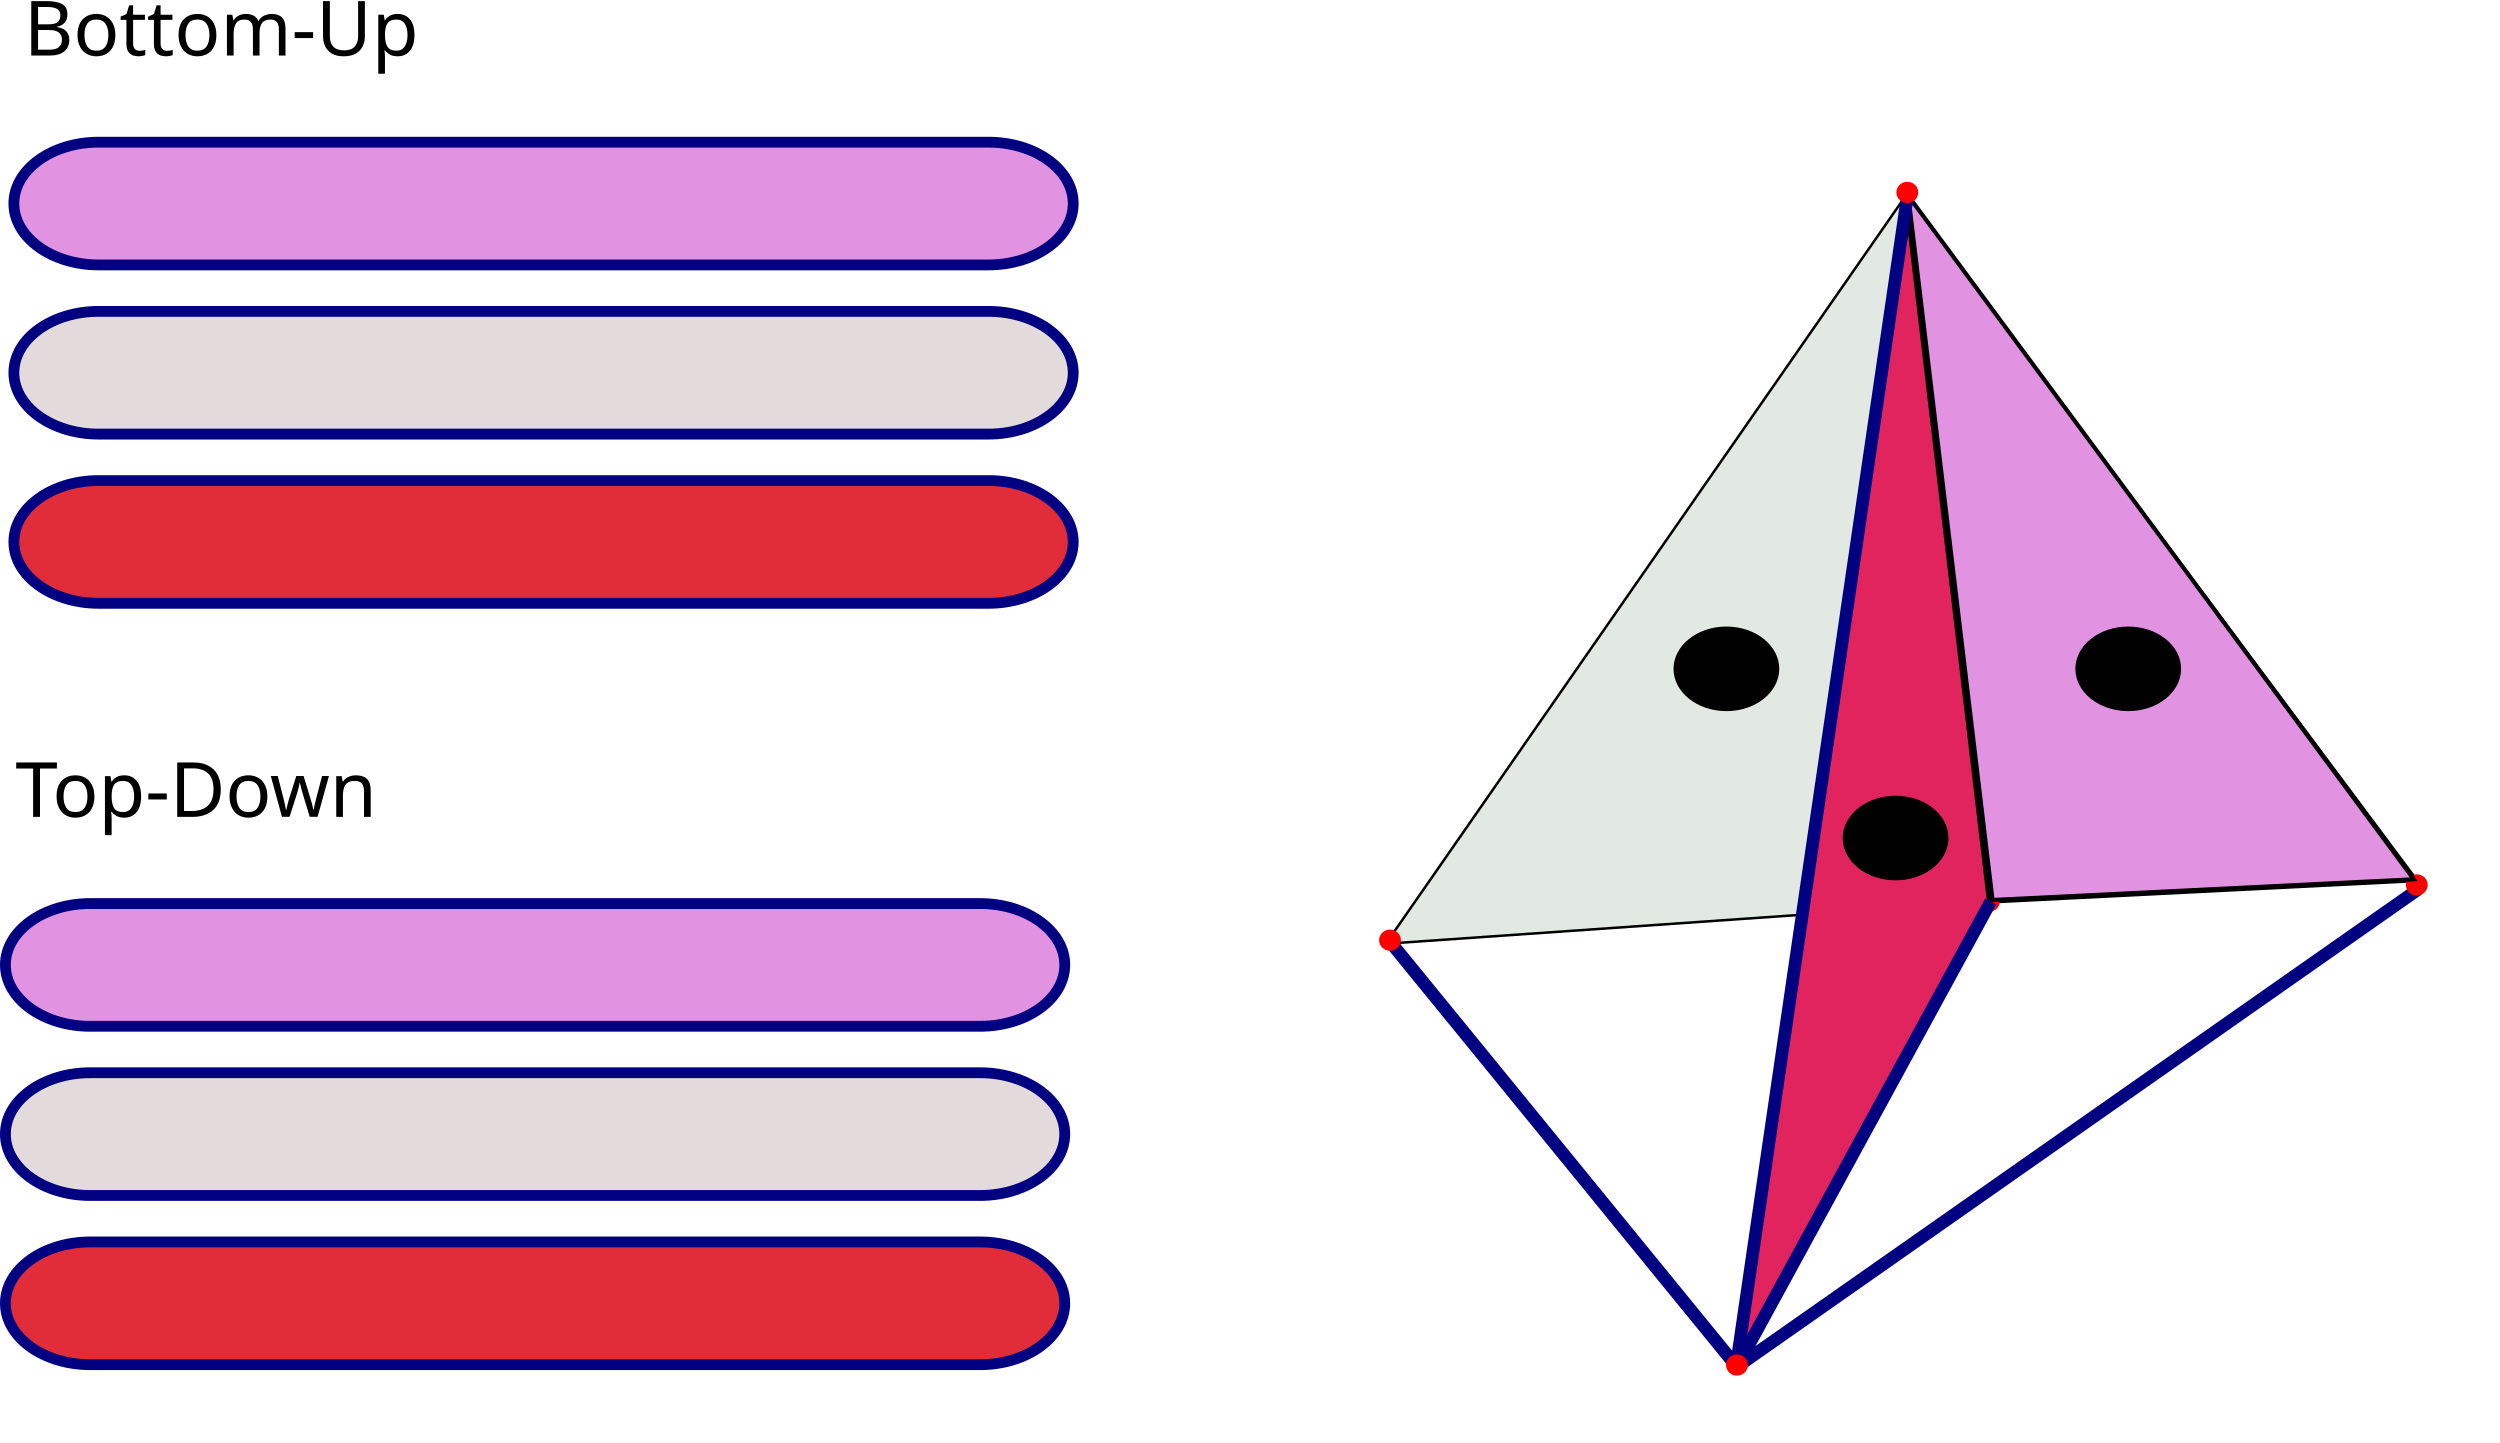
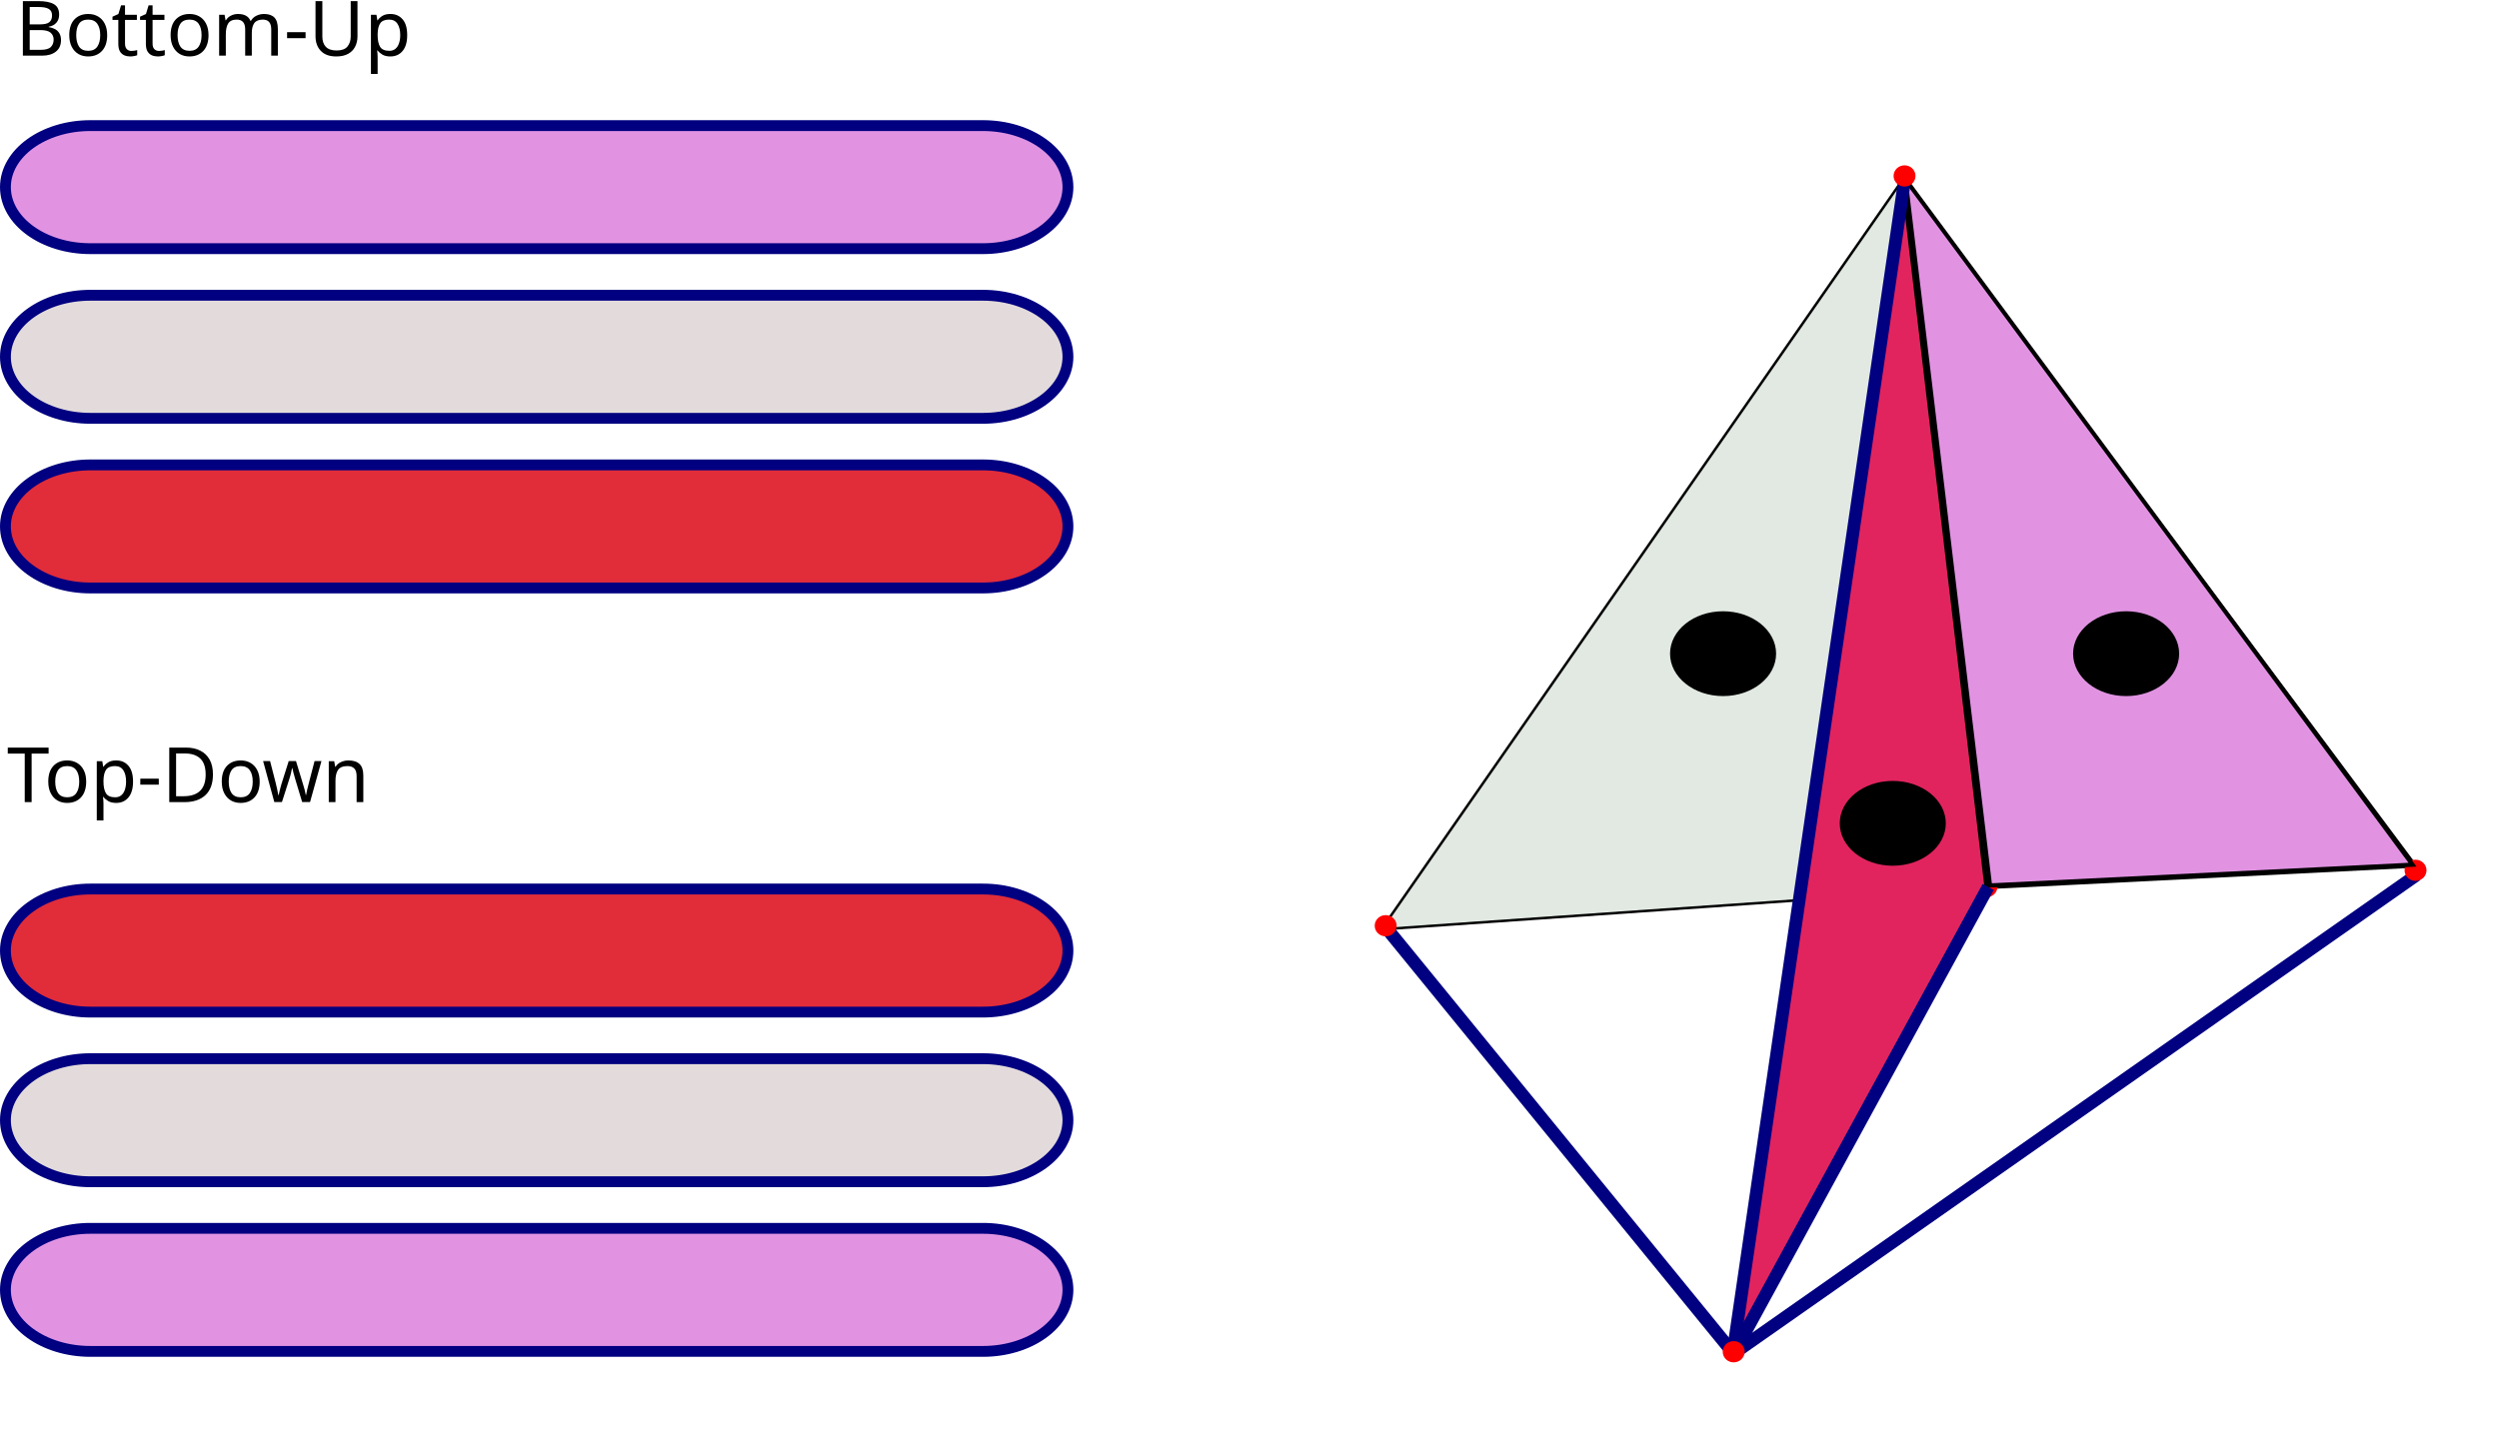
- <svg xmlns="http://www.w3.org/2000/svg" width="591.034" height="341.059" id="svg2" version="1.1">
+ <svg xmlns="http://www.w3.org/2000/svg" width="589.034" height="337.059" id="svg2" version="1.1">
  <defs id="defs4" />
-   <g id="layer1" transform="translate(-14.35714,-39.24011)">
+   <g id="layer1" transform="translate(-16.35714,-43.24011)">
    <g id="g4594" transform="translate(35.00001,70)">
      <g id="g4718" transform="translate(-130,-10)">
        <path style="fill:#e1e9e2;fill-opacity:1;stroke:#000000;stroke-width:0.594px;stroke-linecap:butt;stroke-linejoin:miter;stroke-opacity:1" d="M 681.322,188.092 560,25.362 436.97,202.362 578.728,192.467 560,25.362 z" id="path2989" />
        <flowRoot xml:space="preserve" id="flowRoot2993" style="font-size:40px;font-style:normal;font-weight:normal;line-height:125%;letter-spacing:0px;word-spacing:0px;fill:#000000;fill-opacity:1;stroke:none;font-family:Sans" transform="matrix(0.6032471,0,0,0.5843343,327.1289,-10.37276)">
          <flowRegion id="flowRegion2995">
            <rect id="rect2997" width="54.548" height="48.487" x="137.381" y="349.296" />
          </flowRegion>
          <flowPara id="flowPara2999" style="font-size:23.58px">p0</flowPara>
        </flowRoot>
        <flowRoot xml:space="preserve" id="flowRoot2993-2" style="font-size:40px;font-style:normal;font-weight:normal;line-height:125%;letter-spacing:0px;word-spacing:0px;fill:#000000;fill-opacity:1;stroke:none;font-family:Sans" transform="matrix(0.6032471,0,0,0.5843343,425.412,99.60222)">
          <flowRegion id="flowRegion2995-7">
            <rect id="rect2997-2" width="54.548" height="48.487" x="137.381" y="349.296" />
          </flowRegion>
          <flowPara id="flowPara2999-4" style="font-size:23.58px">p1</flowPara>
        </flowRoot>
        <flowRoot xml:space="preserve" id="flowRoot2993-0" style="font-size:40px;font-style:normal;font-weight:normal;line-height:125%;letter-spacing:0px;word-spacing:0px;fill:#000000;fill-opacity:1;stroke:none;font-family:Sans" transform="matrix(0.6032471,0,0,0.5843343,600.8641,-28.95134)">
          <flowRegion id="flowRegion2995-1">
            <rect id="rect2997-4" width="54.548" height="48.487" x="137.381" y="349.296" />
          </flowRegion>
          <flowPara id="flowPara2999-1" style="font-size:23.58px">p2</flowPara>
        </flowRoot>
        <flowRoot xml:space="preserve" id="flowRoot2993-1" style="font-size:40px;font-style:normal;font-weight:normal;line-height:125%;letter-spacing:0px;word-spacing:0px;fill:#000000;fill-opacity:1;stroke:none;font-family:Sans" transform="matrix(0.6032471,0,0,0.5843343,465.7367,-201.9143)">
          <flowRegion id="flowRegion2995-9">
            <rect id="rect2997-0" width="54.548" height="48.487" x="137.381" y="349.296" />
          </flowRegion>
          <flowPara id="flowPara2999-42" style="font-size:23.58px">p3</flowPara>
        </flowRoot>
        <flowRoot xml:space="preserve" id="flowRoot2993-6-04" style="font-size:40px;font-style:normal;font-weight:normal;line-height:125%;letter-spacing:0px;word-spacing:0px;fill:#ff0000;fill-opacity:1;stroke:none;font-family:Sans" transform="matrix(0.6032039,-0.006995,0.00722141,0.5842925,474.3822,20.60414)">
          <flowRegion id="flowRegion2995-72-2">
            <rect id="rect2997-5-7" width="54.548" height="48.487" x="137.381" y="349.296" style="fill:#ff0000" />
          </flowRegion>
          <flowPara id="flowPara2999-0-3" style="font-size:23.58px;fill:#ff0000">e3</flowPara>
        </flowRoot>
        <flowRoot xml:space="preserve" id="flowRoot2993-6-7" style="font-size:40px;font-style:normal;font-weight:normal;line-height:125%;letter-spacing:0px;word-spacing:0px;fill:#ff0000;fill-opacity:1;stroke:none;font-family:Sans" transform="matrix(0.6032039,-0.006995,0.00722141,0.5842925,364.3822,40.60414)">
          <flowRegion id="flowRegion2995-72-6">
            <rect id="rect2997-5-5" width="54.548" height="48.487" x="137.381" y="349.296" style="fill:#ff0000" />
          </flowRegion>
          <flowPara id="flowPara2999-0-36" style="font-size:23.58px;fill:#ff0000">e1</flowPara>
        </flowRoot>
        <flowRoot xml:space="preserve" id="flowRoot2993-6-8" style="font-size:40px;font-style:normal;font-weight:normal;line-height:125%;letter-spacing:0px;word-spacing:0px;fill:#ff0000;fill-opacity:1;stroke:none;font-family:Sans" transform="matrix(0.6032039,-0.006995,0.00722141,0.5842925,534.3822,30.60414)">
          <flowRegion id="flowRegion2995-72-7">
            <rect id="rect2997-5-79" width="54.548" height="48.487" x="137.381" y="349.296" style="fill:#ff0000" />
          </flowRegion>
          <flowPara id="flowPara2999-0-9" style="font-size:23.58px;fill:#ff0000">e4</flowPara>
        </flowRoot>
        <flowRoot xml:space="preserve" id="flowRoot2993-6-9" style="font-size:40px;font-style:normal;font-weight:normal;line-height:125%;letter-spacing:0px;word-spacing:0px;fill:#ff0000;fill-opacity:1;stroke:none;font-family:Sans" transform="matrix(0.6032039,-0.006995,0.00722141,0.5842925,424.4428,5.507702)">
          <flowRegion id="flowRegion2995-72-5">
            <rect id="rect2997-5-1" width="54.548" height="48.487" x="137.381" y="349.296" style="fill:#ff0000" />
          </flowRegion>
          <flowPara id="flowPara2999-0-4" style="font-size:23.58px;fill:#ff0000">e2</flowPara>
        </flowRoot>
        <g id="g4215-0" transform="matrix(0.3016239,0,0,0.2921672,559.687,37.20255)">
          <path transform="matrix(1.657695,0,0,1.711349,100.4996,30.7308)" d="m -120,182.362 c 0,11.046 -11.193,20 -25,20 -13.807,0 -25,-8.954 -25,-20 0,-11.046 11.193,-20 25,-20 13.807,0 25,8.954 25,20 z" id="path4205-3" style="fill:#000000;fill-opacity:1;stroke:none" />
          <flowRoot transform="matrix(1.657695,0,0,1.711349,133.3427,-59.21735)" style="font-size:40px;font-style:normal;font-weight:normal;line-height:125%;letter-spacing:0px;word-spacing:0px;fill:#e1e9e2;fill-opacity:1;stroke:none;font-family:Sans" id="flowRoot4207-1" xml:space="preserve">
            <flowRegion id="flowRegion4209-2">
              <rect y="221.007" x="-179.807" height="51.356" width="59.807" id="rect4211-8" style="fill:#e1e9e2;fill-opacity:1" />
            </flowRegion>
            <flowPara style="font-size:24px;fill:#e1e9e2;fill-opacity:1" id="flowPara4213-9">F1</flowPara>
          </flowRoot>
        </g>
        <path style="fill:none;stroke:#000080;stroke-width:3.044;stroke-linecap:butt;stroke-linejoin:miter;stroke-miterlimit:4;stroke-opacity:1;stroke-dasharray:none" d="M 519.978,302.34 438.002,201.879" id="path3219" />
        <path style="fill:#000080;stroke:#000080;stroke-width:3;stroke-linecap:butt;stroke-linejoin:miter;stroke-miterlimit:4;stroke-opacity:1;stroke-dasharray:none" d="M 520.008,302.354 681.006,189.513" id="path3221" />
        <path style="fill:none;stroke:#000000;stroke-width:1px;stroke-linecap:butt;stroke-linejoin:miter;stroke-opacity:1" d="m 680,187.362 -100,5" id="path3993" />
        <path style="fill:#ff0000;fill-opacity:1;stroke:none" id="path3104" d="m -40,502.362 c 0,5.523 -4.477,10 -10,10 -5.523,0 -10,-4.477 -10,-10 0,-5.523 4.477,-10 10,-10 5.523,0 10,4.477 10,10 z" transform="matrix(0.2585345,0,0,0.250429,450.8966,75.70141)" />
        <path style="fill:#ff0000;fill-opacity:1;stroke:none" id="path3104-5" d="m -40,502.362 c 0,5.523 -4.477,10 -10,10 -5.523,0 -10,-4.477 -10,-10 0,-5.523 4.477,-10 10,-10 5.523,0 10,4.477 10,10 z" transform="matrix(0.2585345,0,0,0.250429,693.6457,62.63506)" />
        <path style="fill:#ff0000;fill-opacity:1;stroke:none" id="path3104-5-8" d="m -40,502.362 c 0,5.523 -4.477,10 -10,10 -5.523,0 -10,-4.477 -10,-10 0,-5.523 4.477,-10 10,-10 5.523,0 10,4.477 10,10 z" transform="matrix(0.2585345,0,0,0.250429,592.5092,66.49864)" />
        <path style="fill:#e193e2;fill-opacity:1;stroke:#000000;stroke-width:0.988px;stroke-linecap:butt;stroke-linejoin:miter;stroke-opacity:1" d="M 580.417,192.011 680.006,187.115 560.499,25.534 z" id="path4033" />
        <path style="fill:#e1245e;fill-opacity:1;stroke:#000000;stroke-width:0.998px;stroke-linecap:butt;stroke-linejoin:miter;stroke-opacity:1" d="M 519.746,303.184 579.748,193.63 559.748,24.318 z" id="path4035" />
        <path style="fill:#0000ff;stroke:#000080;stroke-width:3;stroke-linecap:butt;stroke-linejoin:miter;stroke-miterlimit:3;stroke-opacity:1;stroke-dasharray:none" d="M 519.811,302.362 560.483,24.327" id="path2991" />
        <path style="fill:none;stroke:#000080;stroke-width:3;stroke-linecap:butt;stroke-linejoin:miter;stroke-miterlimit:4;stroke-opacity:1;stroke-dasharray:none" d="m 520,302.362 60,-110" id="path3991" />
        <path style="fill:#ff0000;fill-opacity:1;stroke:none" id="path3104-2" d="m -40,502.362 c 0,5.523 -4.477,10 -10,10 -5.523,0 -10,-4.477 -10,-10 0,-5.523 4.477,-10 10,-10 5.523,0 10,4.477 10,10 z" transform="matrix(0.2585345,0,0,0.250429,532.9273,176.1477)" />
        <g id="g4215-0-0" transform="matrix(0.3016239,0,0,0.2921672,599.687,77.20255)">
          <path transform="matrix(1.657695,0,0,1.711349,100.4996,30.7308)" d="m -120,182.362 c 0,11.046 -11.193,20 -25,20 -13.807,0 -25,-8.954 -25,-20 0,-11.046 11.193,-20 25,-20 13.807,0 25,8.954 25,20 z" id="path4205-3-1" style="fill:#000000;fill-opacity:1;stroke:none" />
          <flowRoot transform="matrix(1.657695,0,0,1.711349,133.3427,-59.21735)" style="font-size:40px;font-style:normal;font-weight:normal;line-height:125%;letter-spacing:0px;word-spacing:0px;fill:#e1245e;fill-opacity:1;stroke:none;font-family:Sans" id="flowRoot4207-1-1" xml:space="preserve">
            <flowRegion id="flowRegion4209-2-7">
              <rect y="221.007" x="-179.807" height="51.356" width="59.807" id="rect4211-8-0" style="fill:#e1245e;fill-opacity:1" />
            </flowRegion>
            <flowPara style="font-size:24px;fill:#e1245e;fill-opacity:1" id="flowPara4213-9-5">F2</flowPara>
          </flowRoot>
        </g>
        <g id="g4215-0-3" transform="matrix(0.3016239,0,0,0.2921672,654.687,37.20256)">
          <path transform="matrix(1.657695,0,0,1.711349,100.4996,30.7308)" d="m -120,182.362 c 0,11.046 -11.193,20 -25,20 -13.807,0 -25,-8.954 -25,-20 0,-11.046 11.193,-20 25,-20 13.807,0 25,8.954 25,20 z" id="path4205-3-18" style="fill:#000000;fill-opacity:1;stroke:none" />
          <flowRoot transform="matrix(1.657695,0,0,1.711349,133.3427,-59.21735)" style="font-size:40px;font-style:normal;font-weight:normal;line-height:125%;letter-spacing:0px;word-spacing:0px;fill:#e193e2;fill-opacity:1;stroke:none;font-family:Sans" id="flowRoot4207-1-4" xml:space="preserve">
            <flowRegion id="flowRegion4209-2-6">
              <rect y="221.007" x="-179.807" height="51.356" width="59.807" id="rect4211-8-4" style="fill:#e193e2;fill-opacity:1" />
            </flowRegion>
            <flowPara style="font-size:24px;fill:#e193e2;fill-opacity:1" id="flowPara4213-9-2">F3</flowPara>
          </flowRoot>
        </g>
        <flowRoot xml:space="preserve" id="flowRoot2993-1-7" style="font-size:40px;font-style:normal;font-weight:normal;line-height:125%;letter-spacing:0px;word-spacing:0px;fill:#000000;fill-opacity:1;stroke:none;font-family:Sans" transform="matrix(0.6032471,0,0,0.5843343,497.1289,-10.37276)">
          <flowRegion id="flowRegion2995-9-6">
            <rect id="rect2997-0-0" width="54.548" height="48.487" x="137.381" y="349.296" />
          </flowRegion>
          <flowPara id="flowPara2999-42-5" style="font-size:23.58px;font-weight:normal;-inkscape-font-specification:Sans">p4</flowPara>
        </flowRoot>
        <path style="fill:#ff0000;fill-opacity:1;stroke:none" id="path3104-5-7" d="m -40,502.362 c 0,5.523 -4.477,10 -10,10 -5.523,0 -10,-4.477 -10,-10 0,-5.523 4.477,-10 10,-10 5.523,0 10,4.477 10,10 z" transform="matrix(0.2585345,0,0,0.250429,573.1992,-101.0792)" />
        <flowRoot xml:space="preserve" id="flowRoot2993-6-8-6" style="font-size:40px;font-style:normal;font-weight:normal;line-height:125%;letter-spacing:0px;word-spacing:0px;fill:#ff0000;fill-opacity:1;stroke:none;font-family:Sans" transform="matrix(0.6032039,-0.006995,0.00722141,0.5842925,489.4428,-99.49226)">
          <flowRegion id="flowRegion2995-72-7-2">
            <rect id="rect2997-5-79-2" width="54.548" height="48.487" x="137.381" y="349.296" style="fill:#ff0000" />
          </flowRegion>
          <flowPara id="flowPara2999-0-9-5" style="font-size:23.58px;fill:#ff0000">e5</flowPara>
        </flowRoot>
      </g>
    </g>
-     <text xml:space="preserve" style="font-size:40px;font-style:normal;font-weight:normal;line-height:125%;letter-spacing:0px;word-spacing:0px;fill:#000000;fill-opacity:1;stroke:none;font-family:Sans" x="20" y="52.362" id="text4343">
-       <tspan id="tspan4345" x="20" y="52.362" style="font-size:18px">Bottom-Up</tspan>
+     <text xml:space="preserve" style="font-size:40px;font-style:normal;font-weight:normal;line-height:125%;letter-spacing:0px;word-spacing:0px;fill:#000000;fill-opacity:1;stroke:none;font-family:Sans" x="20" y="56.362" id="text4343">
+       <tspan id="tspan4345" x="20" y="56.362" style="font-size:18px">Bottom-Up</tspan>
    </text>
    <g id="g4408">
-       <rect ry="14.507" rx="20.035" y="72.855" x="17.636" height="29.014" width="250.443" id="rect4347" style="fill:#e193e2;fill-opacity:1;stroke:#000080;stroke-width:2.557;stroke-miterlimit:4;stroke-opacity:1;stroke-dasharray:none" />
-       <flowRoot transform="translate(55,-73.6418)" style="font-size:40px;font-style:normal;font-weight:normal;line-height:125%;letter-spacing:0px;word-spacing:0px;fill:#000000;fill-opacity:1;stroke:none;font-family:Sans" id="flowRoot4349" xml:space="preserve">
-         <flowRegion id="flowRegion4351">
-           <rect y="148.076" x="15" height="115.714" width="327.143" id="rect4353" />
-         </flowRegion>
-         <flowPara style="font-size:18px" id="flowPara4355">node -&gt; edges</flowPara>
-       </flowRoot>
+       <g id="g3192">
+         <rect style="fill:#e193e2;fill-opacity:1;stroke:#000080;stroke-width:2.557;stroke-miterlimit:4;stroke-opacity:1;stroke-dasharray:none" id="rect4347" width="250.443" height="29.014" x="17.636" y="72.855" rx="20.035" ry="14.507" />
+         <flowRoot xml:space="preserve" id="flowRoot4349" style="font-size:40px;font-style:normal;font-weight:normal;line-height:125%;letter-spacing:0px;word-spacing:0px;fill:#000000;fill-opacity:1;stroke:none;font-family:Sans" transform="translate(55,-73.6418)">
+           <flowRegion id="flowRegion4351">
+             <rect id="rect4353" width="327.143" height="115.714" x="15" y="148.076" />
+           </flowRegion>
+           <flowPara id="flowPara4355" style="font-size:18px">node -&gt; edges</flowPara>
+         </flowRoot>
+       </g>
    </g>
-     <g transform="translate(30,60)" id="g4408-2">
-       <g id="g4498" transform="translate(-30,-20)">
+     <g transform="translate(0,40)" id="g4498">
+       <g id="g3185">
        <rect style="fill:#e3dbdb;fill-opacity:1;stroke:#000080;stroke-width:2.557;stroke-miterlimit:4;stroke-opacity:1;stroke-dasharray:none" id="rect4347-0" width="250.443" height="29.014" x="17.636" y="72.855" rx="20.035" ry="14.507" />
        <flowRoot xml:space="preserve" id="flowRoot4349-7" style="font-size:40px;font-style:normal;font-weight:normal;line-height:125%;letter-spacing:0px;word-spacing:0px;fill:#000000;fill-opacity:1;stroke:none;font-family:Sans" transform="translate(55,-73.6418)">
          <flowRegion id="flowRegion4351-5">
            <rect id="rect4353-9" width="327.143" height="115.714" x="15" y="148.076" />
          </flowRegion>
          <flowPara id="flowPara4355-9" style="font-size:18px">edge -&gt; faces</flowPara>
        </flowRoot>
      </g>
-       <g transform="translate(-30,20)" id="g4408-1">
-         <rect ry="14.507" rx="20.035" y="72.855" x="17.636" height="29.014" width="250.443" id="rect4347-4" style="fill:#e12c3a;fill-opacity:1;stroke:#000080;stroke-width:2.557;stroke-miterlimit:4;stroke-opacity:1;stroke-dasharray:none" />
-         <flowRoot transform="translate(55,-73.6418)" style="font-size:40px;font-style:normal;font-weight:normal;line-height:125%;letter-spacing:0px;word-spacing:0px;fill:#000000;fill-opacity:1;stroke:none;font-family:Sans" id="flowRoot4349-2" xml:space="preserve">
-           <flowRegion id="flowRegion4351-1">
-             <rect y="148.076" x="15" height="115.714" width="327.143" id="rect4353-8" />
+     </g>
+     <g id="g3178">
+       <rect style="fill:#e12c3a;fill-opacity:1;stroke:#000080;stroke-width:2.557;stroke-miterlimit:4;stroke-opacity:1;stroke-dasharray:none" id="rect4347-4" width="250.443" height="29.014" x="17.636" y="152.855" rx="20.035" ry="14.507" />
+       <flowRoot xml:space="preserve" id="flowRoot4349-2" style="font-size:40px;font-style:normal;font-weight:normal;line-height:125%;letter-spacing:0px;word-spacing:0px;fill:#000000;fill-opacity:1;stroke:none;font-family:Sans" transform="translate(55,6.358198)">
+         <flowRegion id="flowRegion4351-1">
+           <rect id="rect4353-8" width="327.143" height="115.714" x="15" y="148.076" />
+         </flowRegion>
+         <flowPara id="flowPara4355-1" style="font-size:18px">face -&gt; cells</flowPara>
+       </flowRoot>
+     </g>
+     <text xml:space="preserve" style="font-size:40px;font-style:normal;font-weight:normal;line-height:125%;letter-spacing:0px;word-spacing:0px;fill:#000000;fill-opacity:1;stroke:none;font-family:Sans" x="18" y="232.362" id="text4343-6">
+       <tspan id="tspan4345-0" x="18" y="232.362" style="font-size:18px">Top-Down</tspan>
+     </text>
+     <g transform="translate(-30,160)" id="g4408-8">
+       <g id="g3103" transform="translate(30,100)">
+         <rect style="fill:#e193e2;fill-opacity:1;stroke:#000080;stroke-width:2.557;stroke-miterlimit:4;stroke-opacity:1;stroke-dasharray:none" id="rect4347-2" width="250.443" height="29.014" x="17.636" y="72.855" rx="20.035" ry="14.507" />
+         <flowRoot xml:space="preserve" id="flowRoot4349-25" style="font-size:40px;font-style:normal;font-weight:normal;line-height:125%;letter-spacing:0px;word-spacing:0px;fill:#000000;fill-opacity:1;stroke:none;font-family:Sans" transform="translate(55,-73.6418)">
+           <flowRegion id="flowRegion4351-7">
+             <rect id="rect4353-3" width="327.143" height="115.714" x="15" y="148.076" />
          </flowRegion>
-           <flowPara style="font-size:18px" id="flowPara4355-1">face -&gt; cells</flowPara>
-         </flowRoot>
-         <text xml:space="preserve" style="font-size:40px;font-style:normal;font-weight:normal;line-height:125%;letter-spacing:0px;word-spacing:0px;fill:#000000;fill-opacity:1;stroke:none;font-family:Sans" x="18" y="152.362" id="text4343-6">
-           <tspan id="tspan4345-0" x="18" y="152.362" style="font-size:18px">Top-Down</tspan>
-         </text>
-         <g transform="translate(-2,100)" id="g4408-8">
-           <rect ry="14.507" rx="20.035" y="72.855" x="17.636" height="29.014" width="250.443" id="rect4347-2" style="fill:#e193e2;fill-opacity:1;stroke:#000080;stroke-width:2.557;stroke-miterlimit:4;stroke-opacity:1;stroke-dasharray:none" />
-           <flowRoot transform="translate(37,-73.6418)" style="font-size:40px;font-style:normal;font-weight:normal;line-height:125%;letter-spacing:0px;word-spacing:0px;fill:#000000;fill-opacity:1;stroke:none;font-family:Sans" id="flowRoot4349-25" xml:space="preserve">
-             <flowRegion id="flowRegion4351-7">
-               <rect y="148.076" x="15" height="115.714" width="327.143" id="rect4353-3" />
-             </flowRegion>
-             <flowPara style="font-size:18px" id="flowPara4355-4">edge -&gt; end points</flowPara>
-           </flowRoot>
-         </g>
-         <g id="g4498-8" transform="translate(-2,140)">
-           <rect style="fill:#e3dbdb;fill-opacity:1;stroke:#000080;stroke-width:2.557;stroke-miterlimit:4;stroke-opacity:1;stroke-dasharray:none" id="rect4347-0-4" width="250.443" height="29.014" x="17.636" y="72.855" rx="20.035" ry="14.507" />
-           <flowRoot xml:space="preserve" id="flowRoot4349-7-1" style="font-size:40px;font-style:normal;font-weight:normal;line-height:125%;letter-spacing:0px;word-spacing:0px;fill:#000000;fill-opacity:1;stroke:none;font-family:Sans" transform="translate(55,-73.6418)">
-             <flowRegion id="flowRegion4351-5-6">
-               <rect id="rect4353-9-4" width="327.143" height="115.714" x="15" y="148.076" />
-             </flowRegion>
-             <flowPara id="flowPara4355-9-0" style="font-size:18px">face -&gt; edges</flowPara>
-           </flowRoot>
-         </g>
-         <rect ry="14.507" rx="20.035" y="252.855" x="15.636" height="29.014" width="250.443" id="rect4347-4-4" style="fill:#e12c3a;fill-opacity:1;stroke:#000080;stroke-width:2.557;stroke-miterlimit:4;stroke-opacity:1;stroke-dasharray:none" />
-         <flowRoot transform="translate(53,106.3582)" style="font-size:40px;font-style:normal;font-weight:normal;line-height:125%;letter-spacing:0px;word-spacing:0px;fill:#000000;fill-opacity:1;stroke:none;font-family:Sans" id="flowRoot4349-2-8" xml:space="preserve">
-           <flowRegion id="flowRegion4351-1-9">
-             <rect y="148.076" x="15" height="115.714" width="327.143" id="rect4353-8-0" />
-           </flowRegion>
-           <flowPara style="font-size:18px" id="flowPara4355-1-2">cell -&gt; faces</flowPara>
+           <flowPara id="flowPara4355-4" style="font-size:18px">edge -&gt; nodes</flowPara>
        </flowRoot>
      </g>
    </g>
+     <g id="g4498-8" transform="translate(-1.9e-6,220)">
+       <g id="g3110">
+         <rect ry="14.507" rx="20.035" y="72.855" x="17.636" height="29.014" width="250.443" id="rect4347-0-4" style="fill:#e3dbdb;fill-opacity:1;stroke:#000080;stroke-width:2.557;stroke-miterlimit:4;stroke-opacity:1;stroke-dasharray:none" />
+         <flowRoot transform="translate(55,-73.6418)" style="font-size:40px;font-style:normal;font-weight:normal;line-height:125%;letter-spacing:0px;word-spacing:0px;fill:#000000;fill-opacity:1;stroke:none;font-family:Sans" id="flowRoot4349-7-1" xml:space="preserve">
+           <flowRegion id="flowRegion4351-5-6">
+             <rect y="148.076" x="15" height="115.714" width="327.143" id="rect4353-9-4" />
+           </flowRegion>
+           <flowPara style="font-size:18px" id="flowPara4355-9-0">face -&gt; edges</flowPara>
+         </flowRoot>
+       </g>
+     </g>
+     <g id="g3096" transform="translate(2,3.2e-5)">
+       <rect style="fill:#e12c3a;fill-opacity:1;stroke:#000080;stroke-width:2.557;stroke-miterlimit:4;stroke-opacity:1;stroke-dasharray:none" id="rect4347-4-4" width="250.443" height="29.014" x="15.636" y="252.855" rx="20.035" ry="14.507" />
+       <flowRoot xml:space="preserve" id="flowRoot4349-2-8" style="font-size:40px;font-style:normal;font-weight:normal;line-height:125%;letter-spacing:0px;word-spacing:0px;fill:#000000;fill-opacity:1;stroke:none;font-family:Sans" transform="translate(53,106.3582)">
+         <flowRegion id="flowRegion4351-1-9">
+           <rect id="rect4353-8-0" width="327.143" height="115.714" x="15" y="148.076" />
+         </flowRegion>
+         <flowPara id="flowPara4355-1-2" style="font-size:18px">cell -&gt; faces</flowPara>
+       </flowRoot>
+     </g>
  </g>
</svg>
